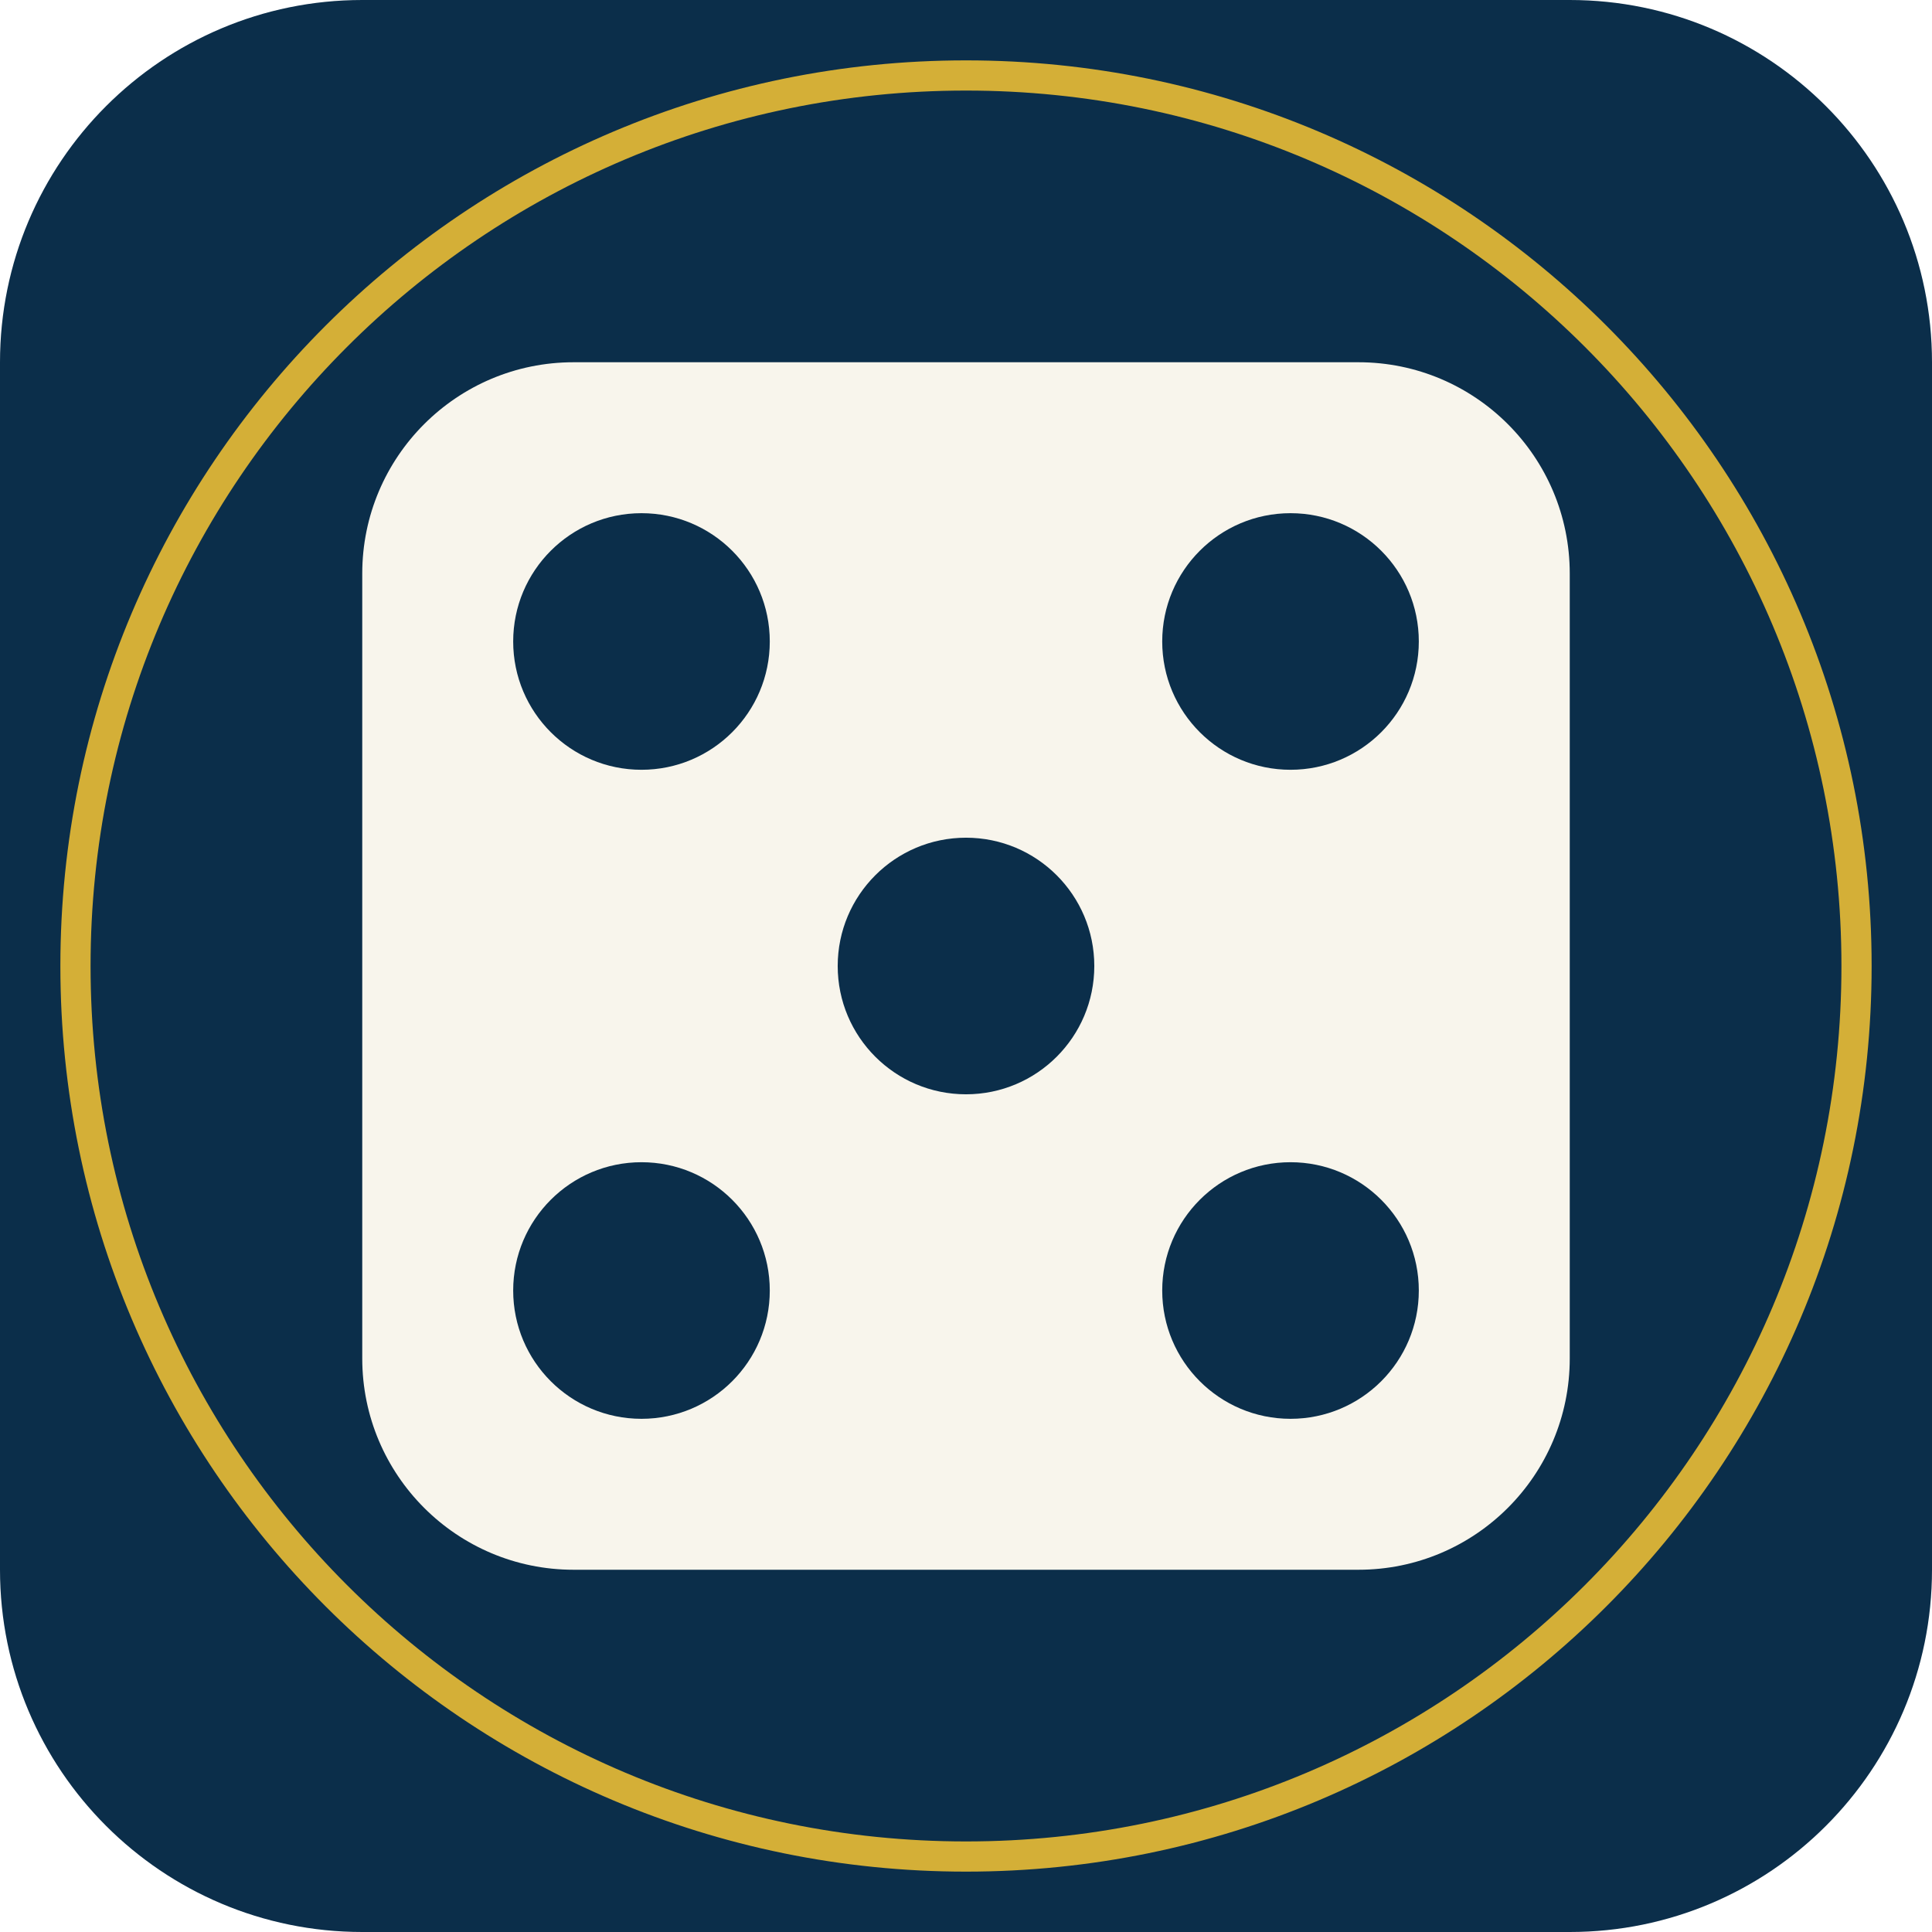
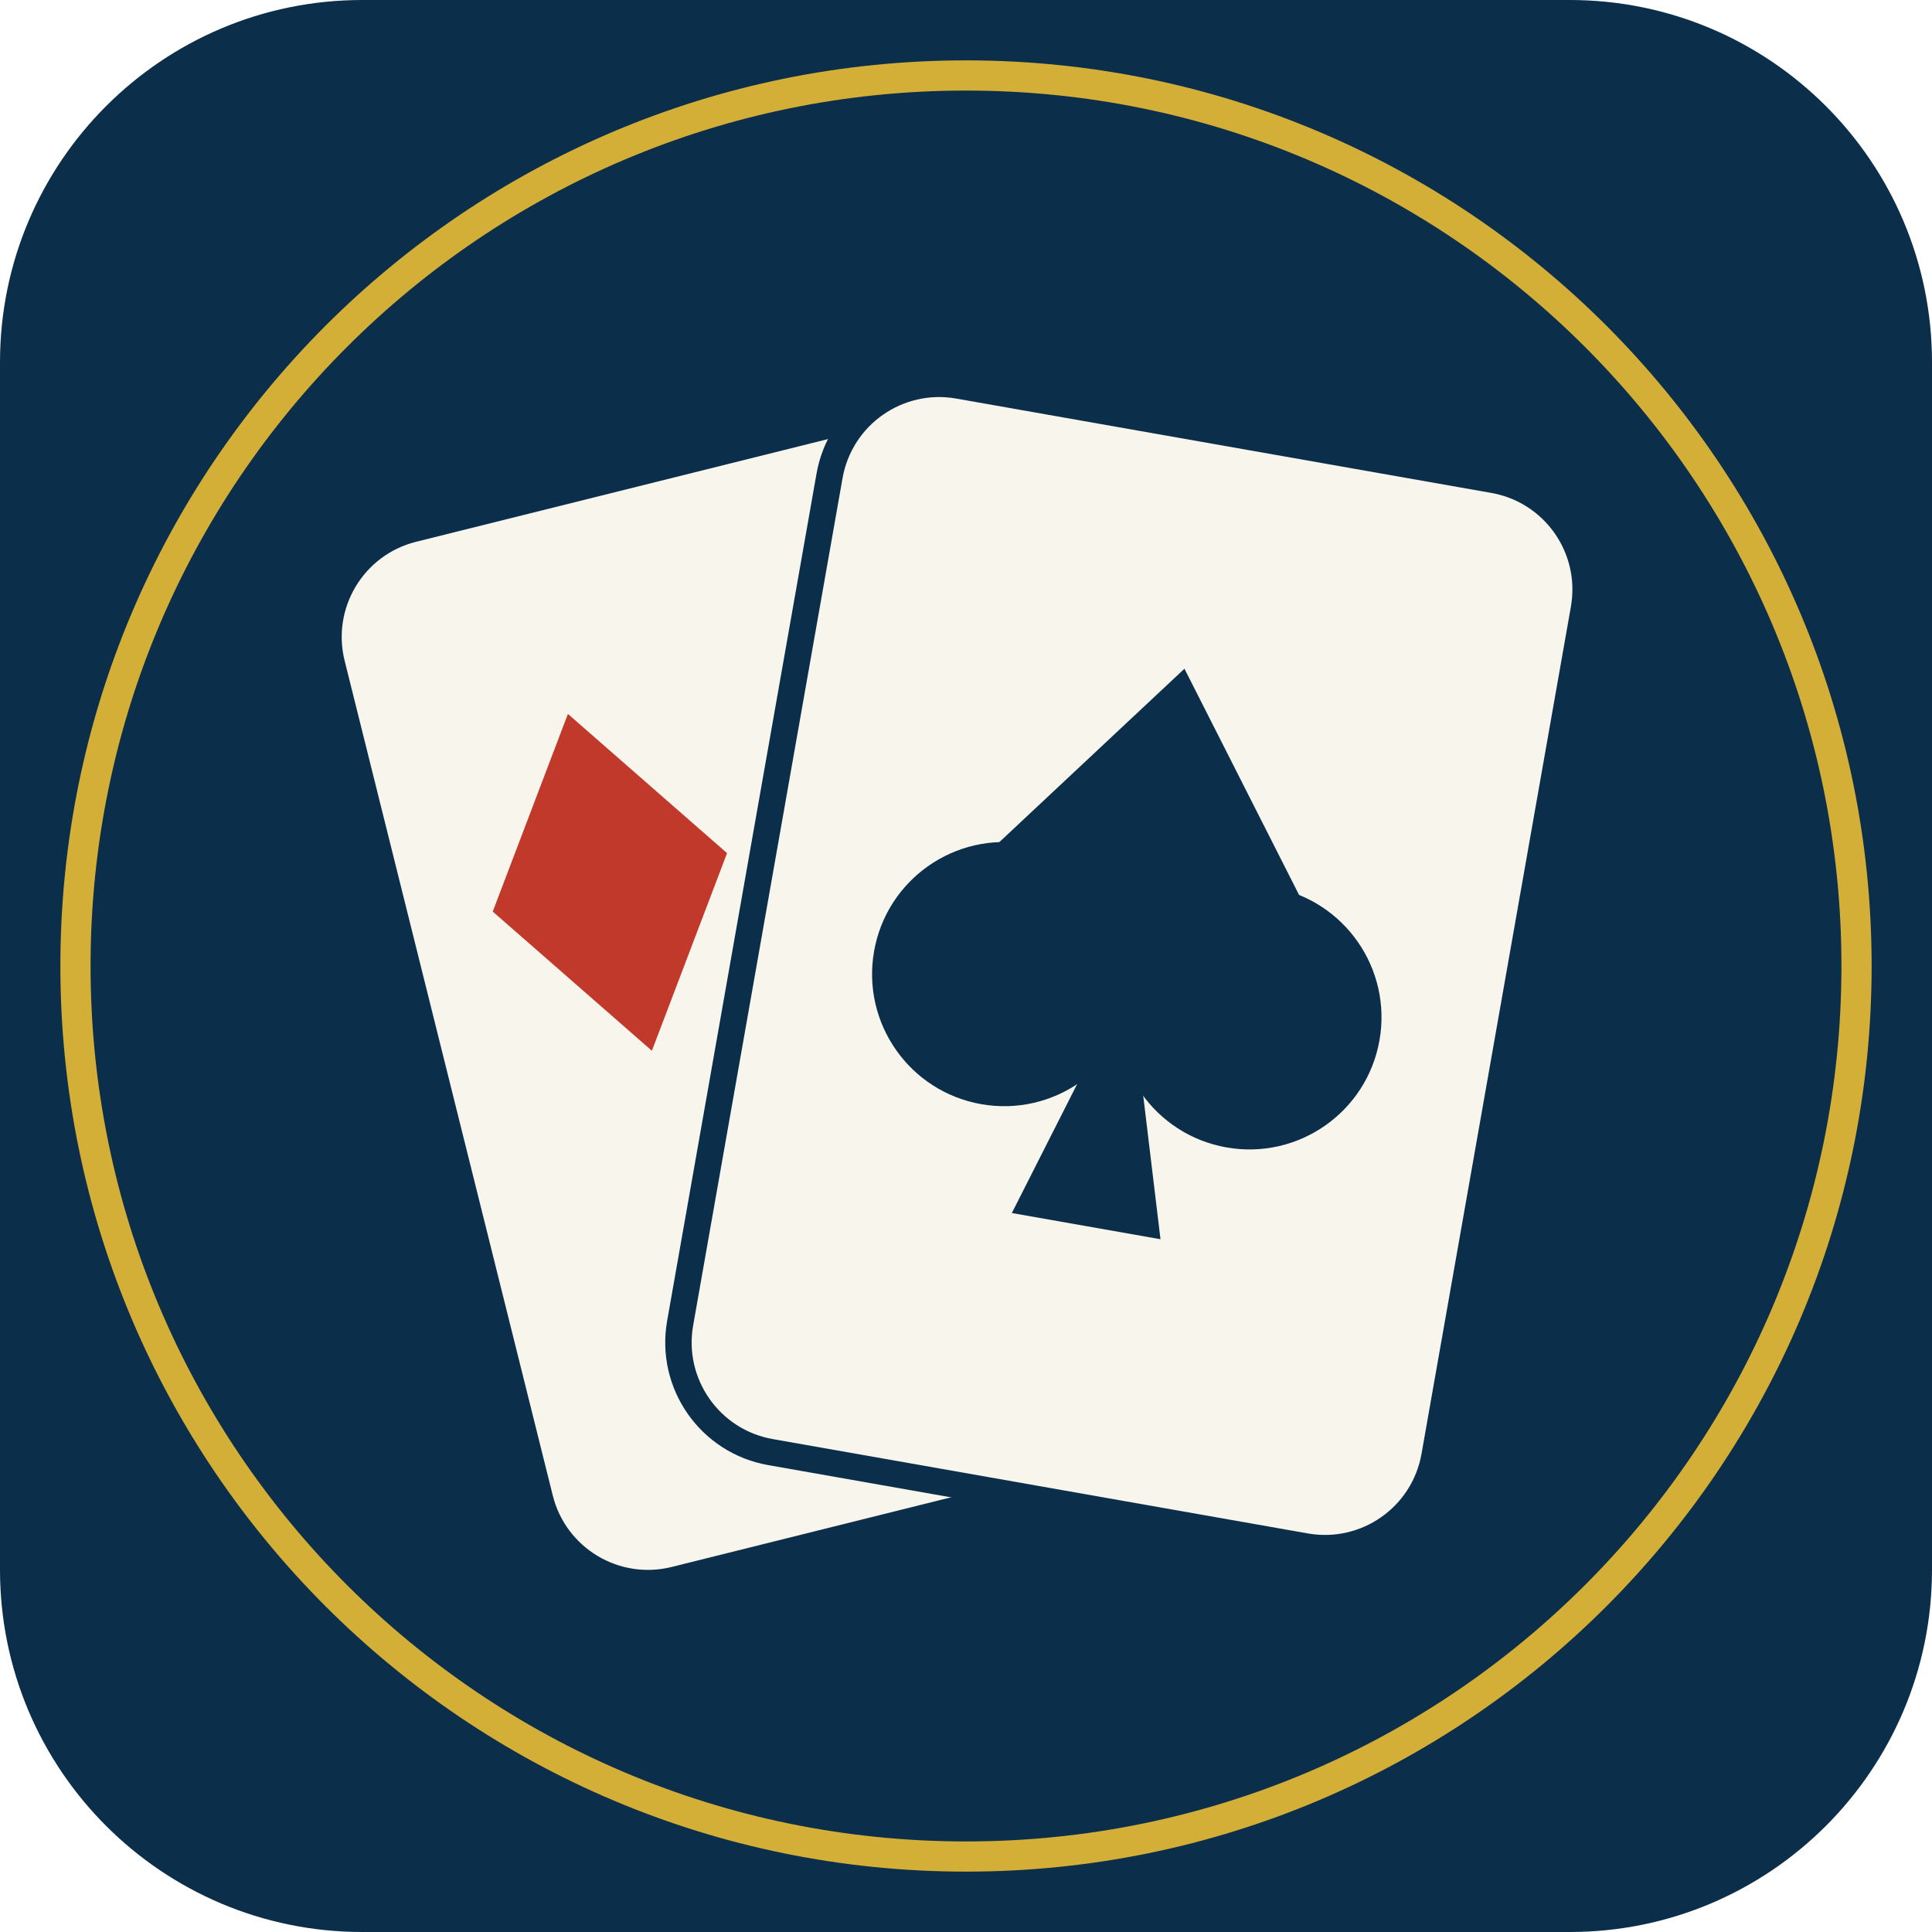
<svg xmlns="http://www.w3.org/2000/svg" viewBox="0 0 512 512">
  <rect width="512" height="512" rx="96" fill="#0b2e4a" />
-   <rect x="96" y="96" width="320" height="320" rx="56" fill="#f8f5ec" />
-   <g fill="#0b2e4a">
-     <circle cx="170" cy="170" r="34" />
-     <circle cx="342" cy="170" r="34" />
-     <circle cx="256" cy="256" r="34" />
-     <circle cx="170" cy="342" r="34" />
-     <circle cx="342" cy="342" r="34" />
+   <circle cx="256" cy="256" r="236" fill="none" stroke="#d4af37" stroke-width="8" />
+   <g transform="translate(214 262) rotate(-14)">
+     <rect x="-98" y="-140" width="196" height="280" rx="26" fill="#f8f5ec" />
+     <polygon points="-76,-40 -44,-86 -12,-40 -44,6" fill="#c0392b" />
  </g>
-   <circle cx="256" cy="256" r="236" fill="none" stroke="#d4af37" stroke-width="8" />
+   <g transform="translate(300 256) rotate(10)">
+     <rect x="-105" y="-147" width="210" height="294" rx="33" fill="#0b2e4a" />
+     <rect x="-98" y="-140" width="196" height="280" rx="26" fill="#f8f5ec" />
+     <g fill="#0b2e4a" transform="translate(0 -6)">
+       <polygon points="0,-74 -66,14 66,14" />
+       <circle cx="-33" cy="14" r="35" />
+       <circle cx="33" cy="14" r="35" />
+       <polygon points="0,10 -20,76 20,76" />
+     </g>
+   </g>
</svg>
